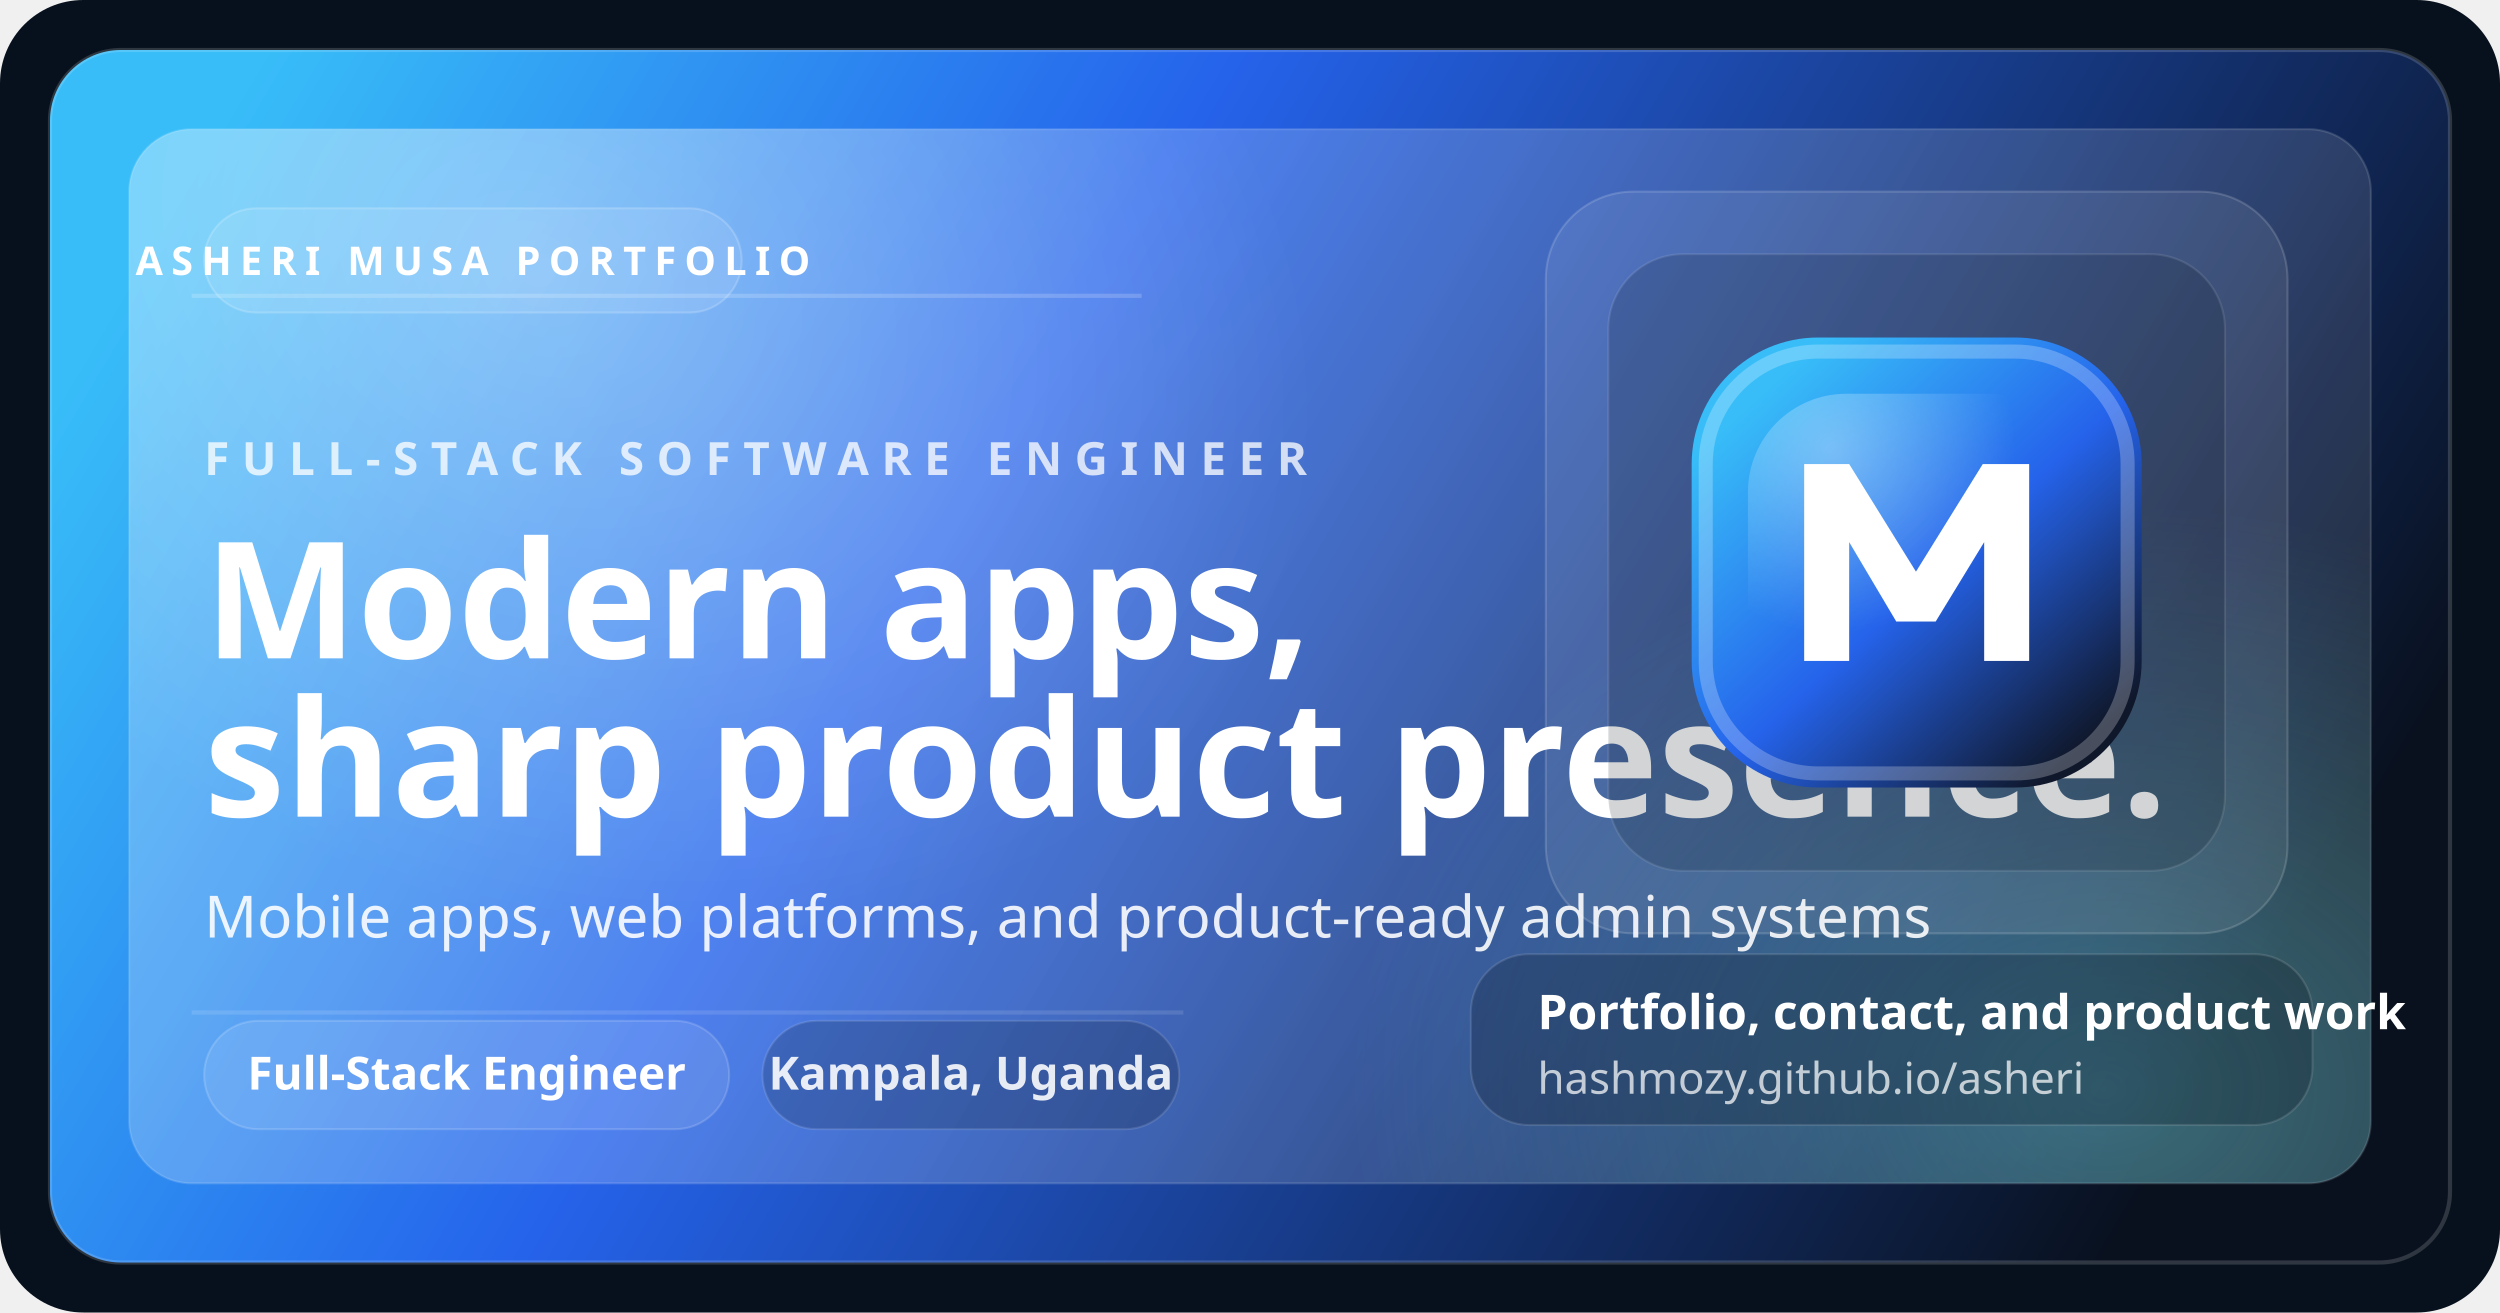
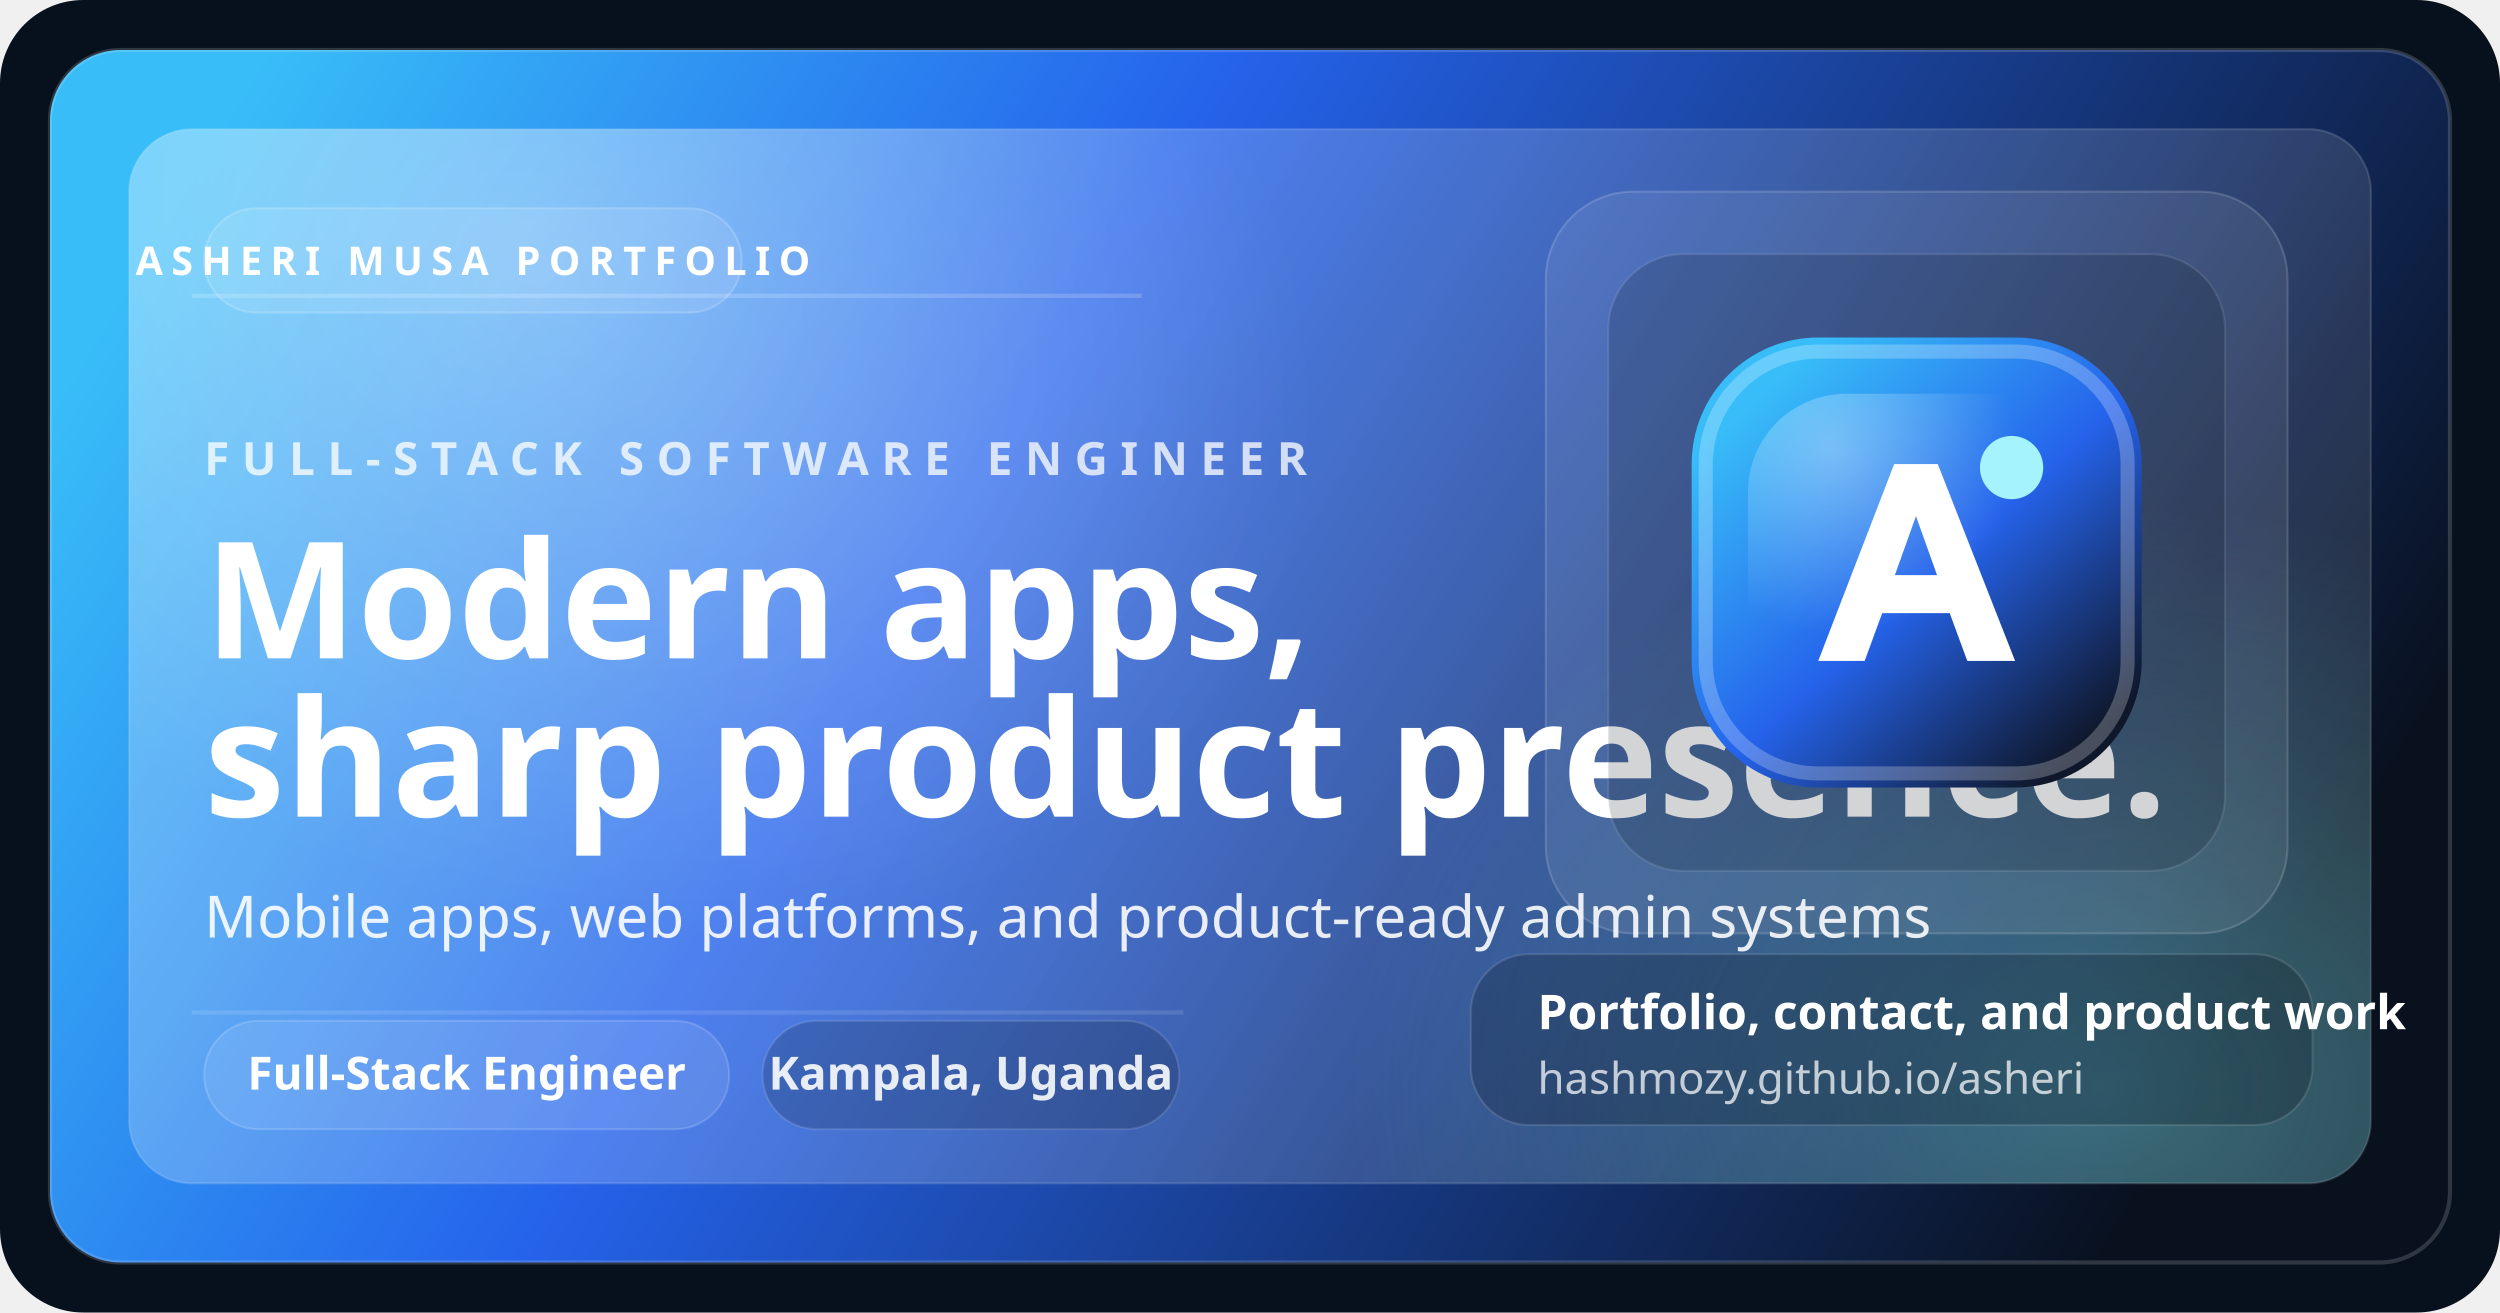
<svg xmlns="http://www.w3.org/2000/svg" viewBox="0 0 1200 630" fill="none">
  <defs>
    <linearGradient id="preview-bg" x1="110" y1="54" x2="1016" y2="594" gradientUnits="userSpaceOnUse">
      <stop offset="0" stop-color="#38BDF8" />
      <stop offset="0.38" stop-color="#2563EB" />
      <stop offset="1" stop-color="#09111F" />
    </linearGradient>
    <linearGradient id="panel-shine" x1="142" y1="94" x2="912" y2="546" gradientUnits="userSpaceOnUse">
      <stop offset="0" stop-color="#FFFFFF" stop-opacity=".18" />
      <stop offset="1" stop-color="#FFFFFF" stop-opacity=".03" />
    </linearGradient>
    <radialGradient id="orb-a" cx="0" cy="0" r="1" gradientUnits="userSpaceOnUse" gradientTransform="translate(258 128) rotate(28) scale(390 300)">
      <stop stop-color="#FFFFFF" stop-opacity=".26" />
      <stop offset="1" stop-color="#FFFFFF" stop-opacity="0" />
    </radialGradient>
    <radialGradient id="orb-b" cx="0" cy="0" r="1" gradientUnits="userSpaceOnUse" gradientTransform="translate(1008 522) rotate(180) scale(360 280)">
      <stop stop-color="#67E8F9" stop-opacity=".34" />
      <stop offset="1" stop-color="#67E8F9" stop-opacity="0" />
    </radialGradient>
    <linearGradient id="icon-bg" x1="10" y1="8" x2="56" y2="58" gradientUnits="userSpaceOnUse">
      <stop offset="0" stop-color="#38BDF8" />
      <stop offset="0.52" stop-color="#2563EB" />
      <stop offset="1" stop-color="#0F172A" />
    </linearGradient>
    <radialGradient id="icon-glow" cx="0" cy="0" r="1" gradientUnits="userSpaceOnUse" gradientTransform="translate(20 16) rotate(45) scale(26)">
      <stop stop-color="#FFFFFF" stop-opacity=".34" />
      <stop offset="1" stop-color="#FFFFFF" stop-opacity="0" />
    </radialGradient>
  </defs>
  <rect width="1200" height="630" rx="40" fill="#07111D" />
  <rect x="24" y="24" width="1152" height="582" rx="34" fill="url(#preview-bg)" />
  <rect x="24" y="24" width="1152" height="582" rx="34" stroke="rgba(255,255,255,0.16)" stroke-width="2" />
  <rect x="62" y="62" width="1076" height="506" rx="30" fill="rgba(255,255,255,0.08)" />
  <rect x="62" y="62" width="1076" height="506" rx="30" fill="url(#panel-shine)" />
  <rect x="62" y="62" width="1076" height="506" rx="30" stroke="rgba(255,255,255,0.14)" />
  <rect x="62" y="62" width="1076" height="506" rx="30" fill="url(#orb-a)" />
  <rect x="62" y="62" width="1076" height="506" rx="30" fill="url(#orb-b)" />
  <path d="M92 142H548" stroke="rgba(255,255,255,0.18)" stroke-width="2" />
  <path d="M92 486H568" stroke="rgba(255,255,255,0.12)" stroke-width="2" />
  <rect x="98" y="100" width="258" height="50" rx="25" fill="rgba(255,255,255,0.10)" />
  <rect x="98" y="100" width="258" height="50" rx="25" stroke="rgba(255,255,255,0.18)" />
  <text x="227" y="132" fill="white" font-size="19" font-weight="700" text-anchor="middle" letter-spacing="4" font-family="Avenir Next, Segoe UI, sans-serif">
    ASHERI MUSA PORTFOLIO
  </text>
  <text x="98" y="228" fill="rgba(255,255,255,0.76)" font-size="22" font-weight="700" letter-spacing="6" font-family="Avenir Next, Segoe UI, sans-serif">
    FULL-STACK SOFTWARE ENGINEER
  </text>
  <text x="98" y="316" fill="white" font-size="78" font-weight="700" font-family="Avenir Next, Segoe UI, sans-serif">
    Modern apps,
  </text>
  <text x="98" y="392" fill="white" font-size="78" font-weight="700" font-family="Avenir Next, Segoe UI, sans-serif">
    sharp product presence.
  </text>
  <text x="98" y="450" fill="rgba(255,255,255,0.88)" font-size="28" font-family="Avenir Next, Segoe UI, sans-serif">
    Mobile apps, web platforms, and product-ready admin systems
  </text>
  <rect x="98" y="490" width="252" height="52" rx="26" fill="rgba(255,255,255,0.10)" />
  <rect x="98" y="490" width="252" height="52" rx="26" stroke="rgba(255,255,255,0.16)" />
  <text x="224" y="523" fill="white" font-size="22" font-weight="600" text-anchor="middle" font-family="Avenir Next, Segoe UI, sans-serif">
    Full-Stack Engineer
  </text>
  <rect x="366" y="490" width="200" height="52" rx="26" fill="rgba(9,17,31,0.20)" />
  <rect x="366" y="490" width="200" height="52" rx="26" stroke="rgba(255,255,255,0.12)" />
  <text x="466" y="523" fill="rgba(255,255,255,0.88)" font-size="22" font-weight="600" text-anchor="middle" font-family="Avenir Next, Segoe UI, sans-serif">
    Kampala, Uganda
  </text>
  <rect x="742" y="92" width="356" height="356" rx="42" fill="rgba(255,255,255,0.08)" />
  <rect x="742" y="92" width="356" height="356" rx="42" stroke="rgba(255,255,255,0.16)" />
  <rect x="772" y="122" width="296" height="296" rx="36" fill="rgba(7,17,29,0.18)" />
  <rect x="772" y="122" width="296" height="296" rx="36" stroke="rgba(255,255,255,0.10)" />
  <svg x="812" y="162" width="216" height="216" viewBox="0 0 64 64" fill="none">
    <rect width="64" height="64" rx="18" fill="url(#icon-bg)" />
    <rect x="2" y="2" width="60" height="60" rx="16" stroke="rgba(255,255,255,0.24)" stroke-width="2" />
    <rect x="8" y="8" width="48" height="48" rx="14" fill="url(#icon-glow)" />
-     <path d="M16 46V18H22.4L31.9 33.3L41.4 18H48V46H41.6V29.1L34.7 40.4H29.1L22.4 29.1V46H16Z" fill="white" />
+     <path d="M18 46L28.8 18H35L46 46H39.2L36.7 39.2H27.1L24.6 46H18ZM28.9 33.8H34.9L31.9 25.4L28.9 33.8Z" fill="white" />
+     <circle cx="45.5" cy="18.5" r="4.5" fill="#A5F3FC" />
  </svg>
  <rect x="706" y="458" width="404" height="82" rx="28" fill="rgba(8,16,28,0.24)" />
  <rect x="706" y="458" width="404" height="82" rx="28" stroke="rgba(255,255,255,0.12)" />
  <text x="738" y="494" fill="white" font-size="23" font-weight="600" font-family="Avenir Next, Segoe UI, sans-serif">
    Portfolio, contact, and product work
  </text>
  <text x="738" y="525" fill="rgba(255,255,255,0.72)" font-size="21" font-family="Avenir Next, Segoe UI, sans-serif">
    hashmozy.github.io/asheri
  </text>
</svg>
